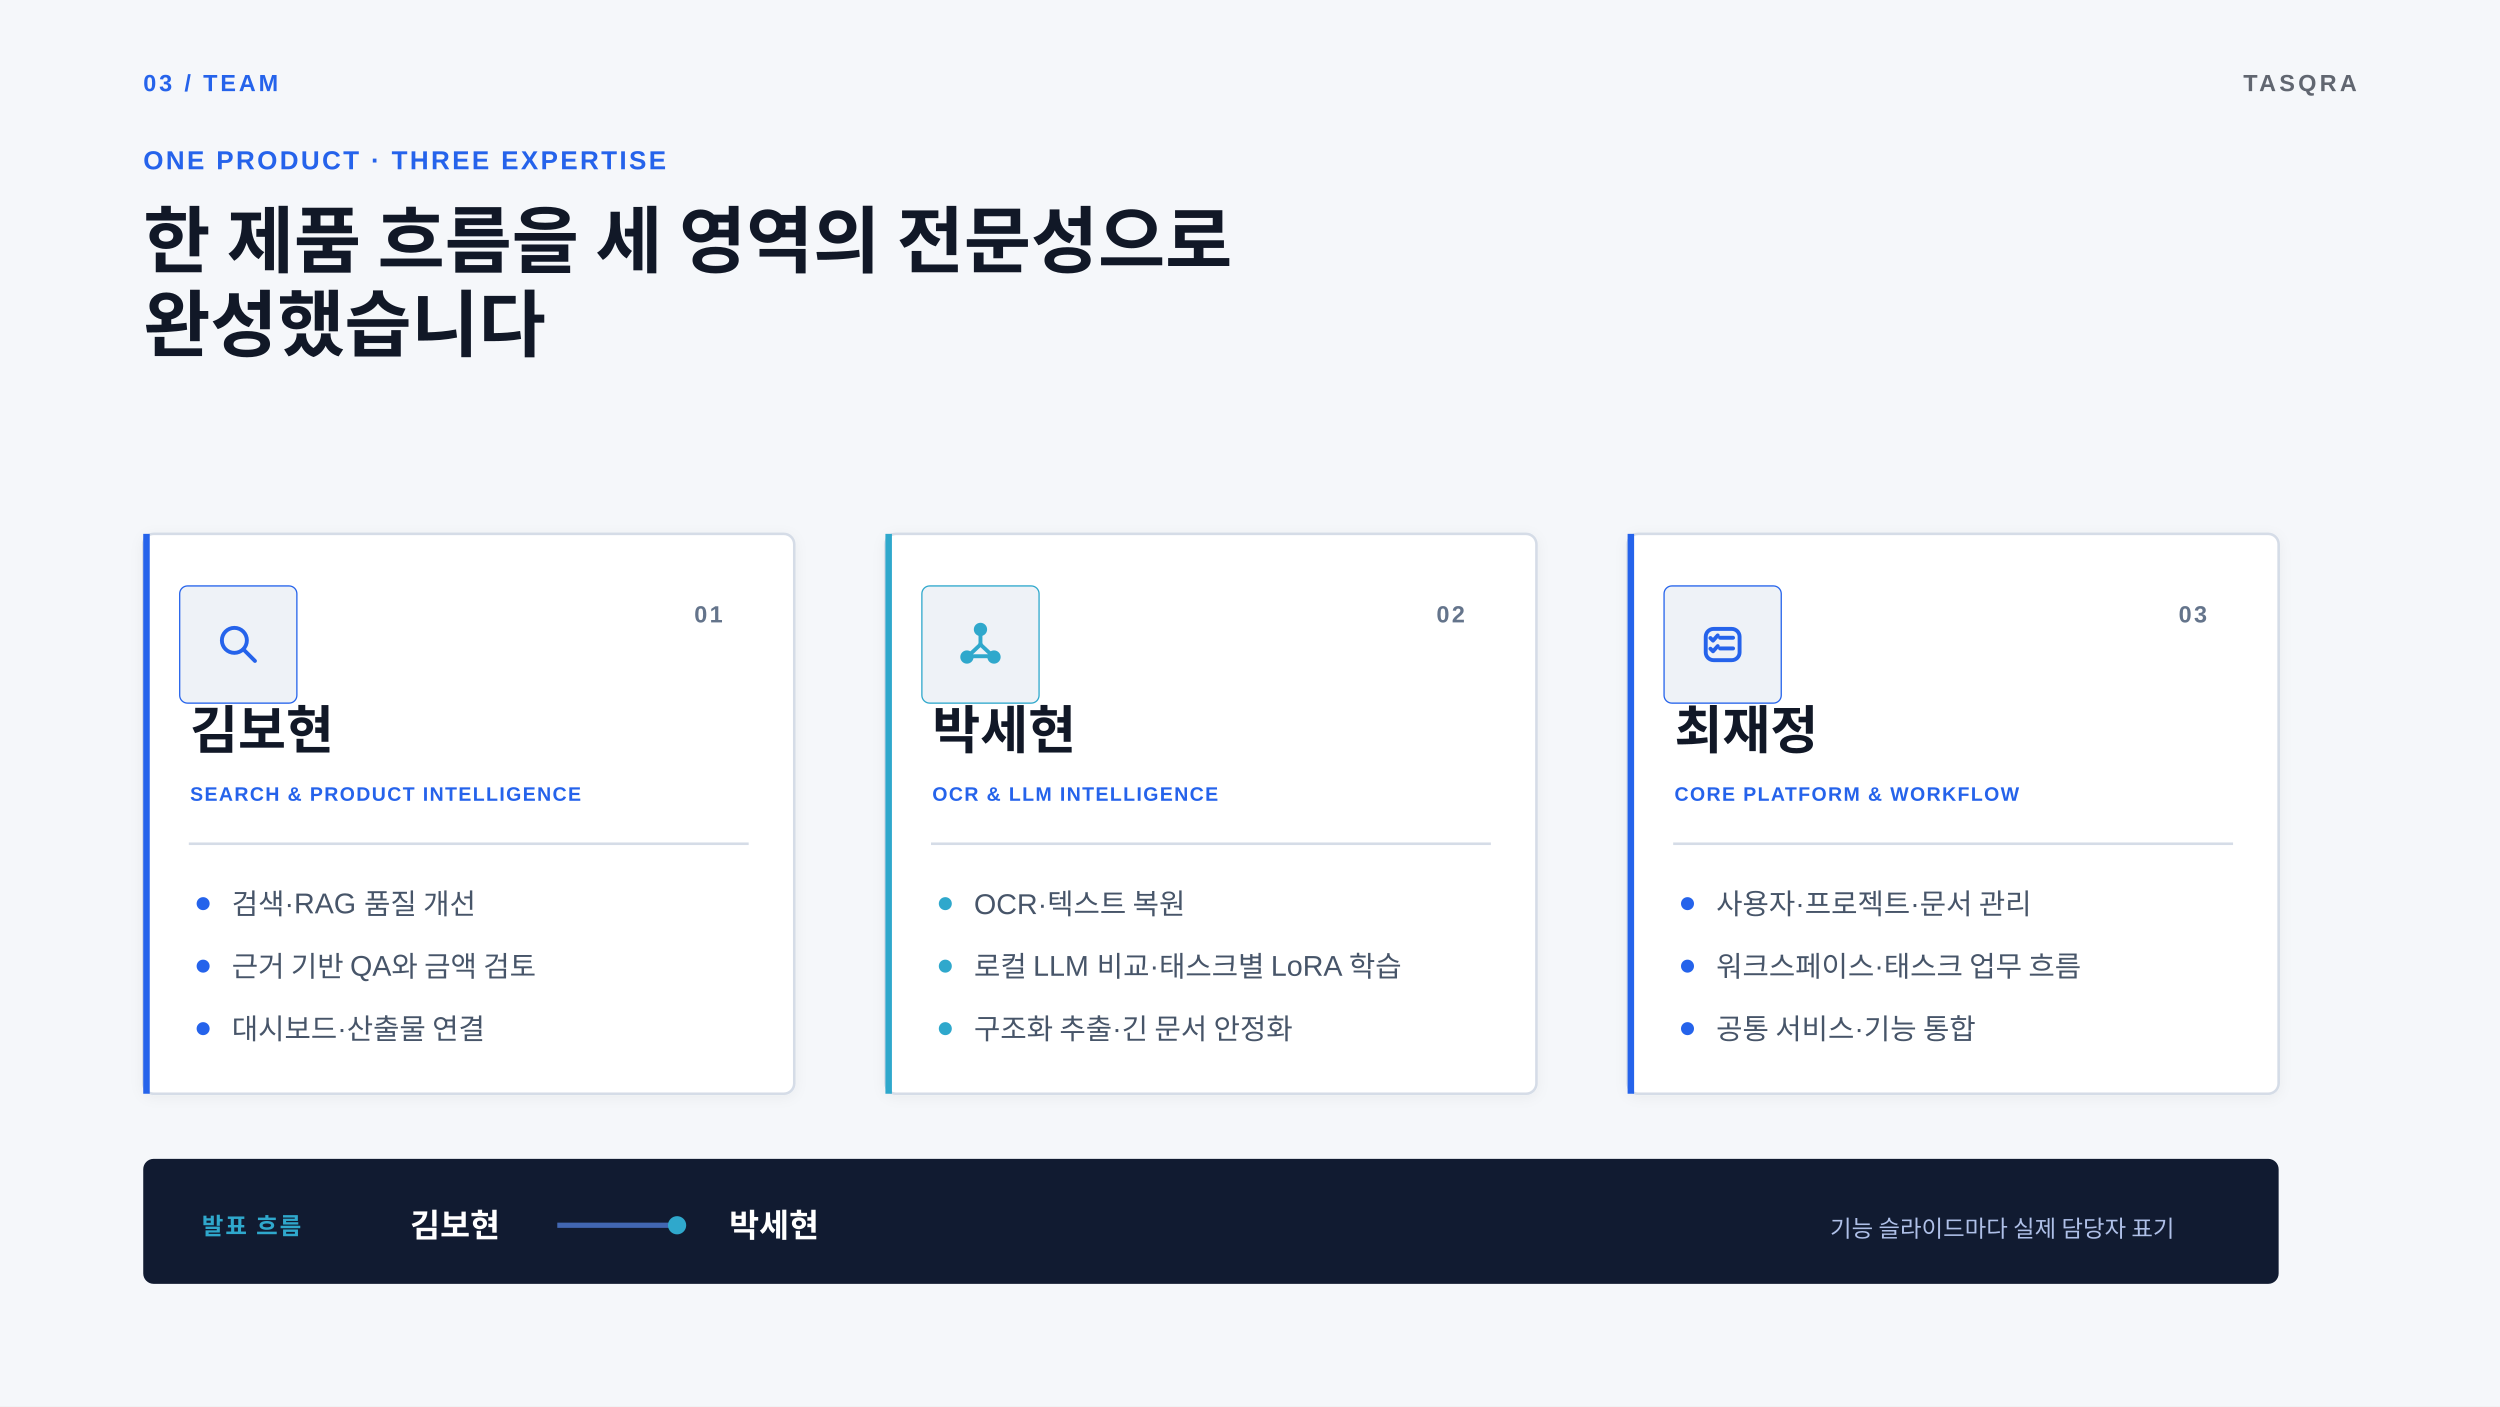
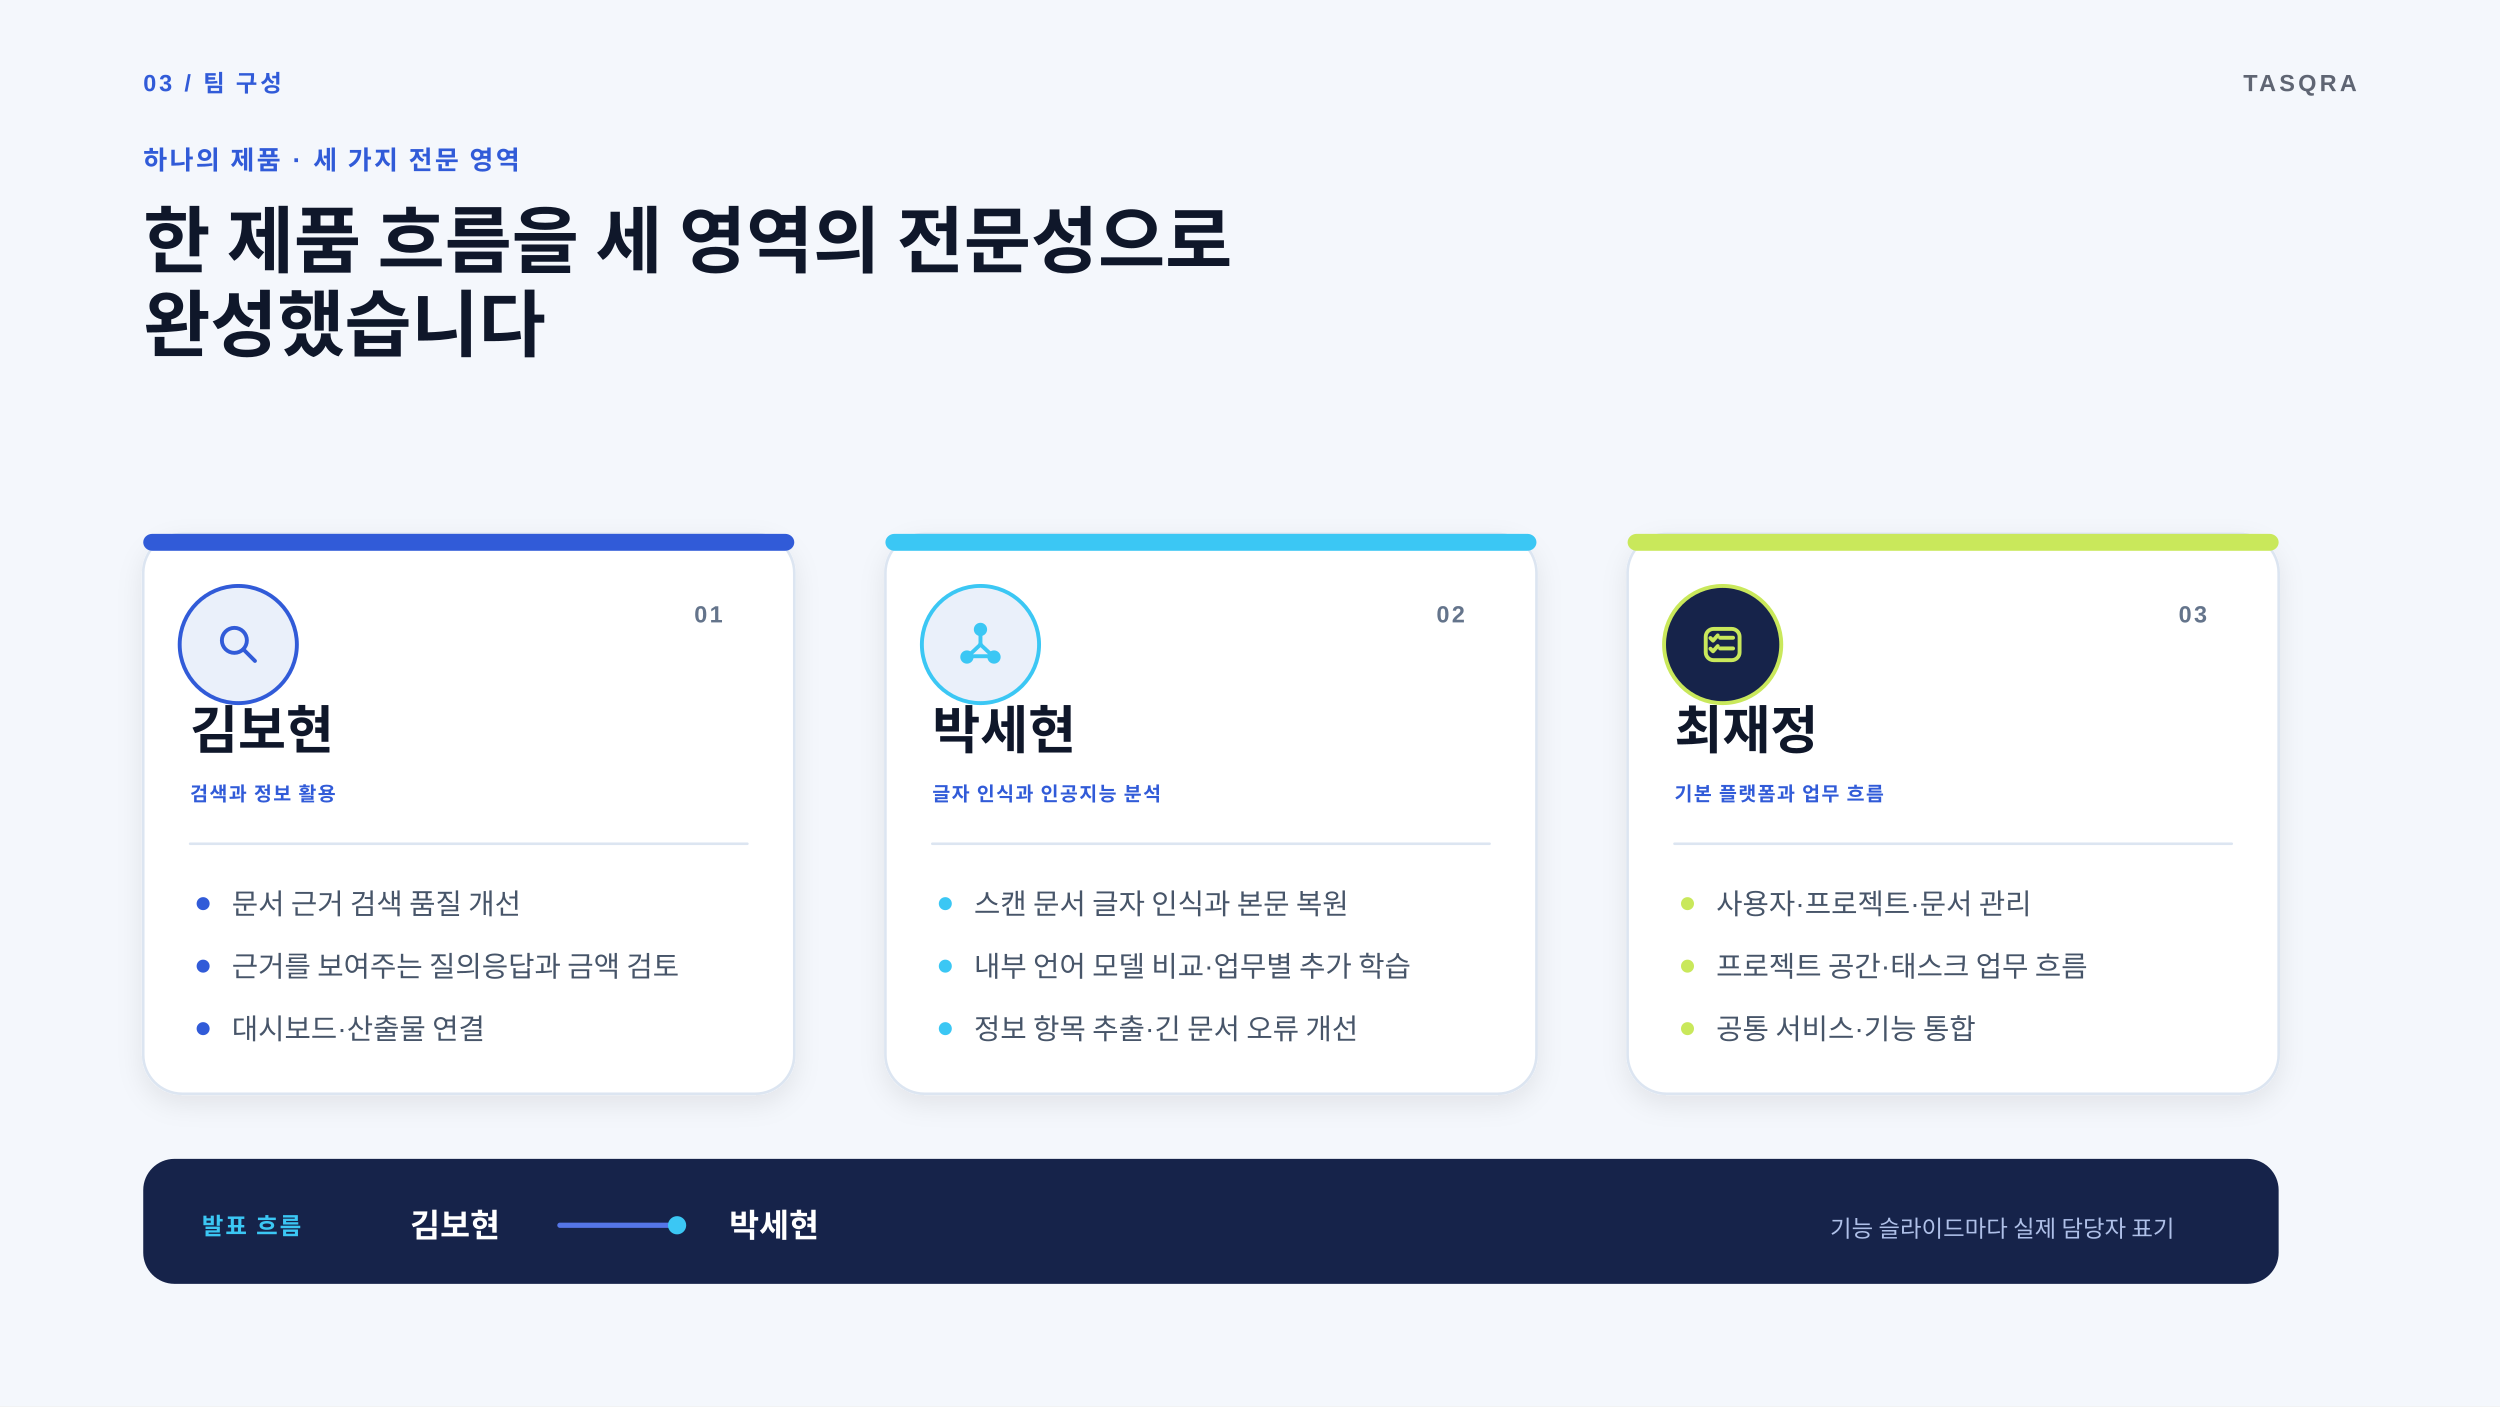
<svg xmlns="http://www.w3.org/2000/svg" width="1920" height="1080" viewBox="0 0 1920 1080">
  <defs>
    <style>@font-face{font-family:NotoKR;src:url("../../포트폴리오/NotoSansKR.ttf") format("truetype");} text{font-family:NotoKR,Arial,sans-serif;}</style>
    <filter id="shadow" x="-20%" y="-20%" width="140%" height="140%">
-       <feDropShadow dx="0" dy="4" stdDeviation="8" flood-color="#09111F" flood-opacity="0.06" />
+       <feDropShadow dx="0" dy="14" stdDeviation="18" flood-color="#0E162F" flood-opacity="0.10" />
    </filter>
    <filter id="softShadow" x="-20%" y="-20%" width="140%" height="140%">
-       <feDropShadow dx="0" dy="2" stdDeviation="5" flood-color="#09111F" flood-opacity="0.05" />
+       <feDropShadow dx="0" dy="7" stdDeviation="10" flood-color="#0E162F" flood-opacity="0.08" />
    </filter>
  </defs>
-   <rect x="0" y="0" width="1920" height="1080" rx="0" fill="#F5F7FA" stroke="none" stroke-width="0" opacity="1" />
-   <text x="110" y="70" font-family="NotoKR, Arial, sans-serif" font-size="18" font-weight="700" font-style="normal" fill="#2563EB" text-anchor="start" letter-spacing="2.2" opacity="1">03  /  TEAM</text>
-   <text x="1810" y="70" font-family="NotoKR, Arial, sans-serif" font-size="18" font-weight="800" font-style="normal" fill="#111827" text-anchor="end" letter-spacing="2.5" opacity="0.65">TASQRA</text>
-   <text x="110" y="130" font-family="NotoKR, Arial, sans-serif" font-size="20" font-weight="800" font-style="normal" fill="#2563EB" text-anchor="start" letter-spacing="1.8" opacity="1">ONE PRODUCT · THREE EXPERTISE</text>
-   <text x="110" y="205" font-family="NotoKR, Arial, sans-serif" font-size="56" font-weight="800" fill="#111827" text-anchor="start">
+   <rect x="0" y="0" width="1920" height="1080" rx="0" fill="#F4F7FC" stroke="none" stroke-width="0" opacity="1" />
+   <text x="110" y="70" font-family="NotoKR, Arial, sans-serif" font-size="18" font-weight="700" font-style="normal" fill="#315BD8" text-anchor="start" letter-spacing="2.2" opacity="1">03  /  팀 구성</text>
+   <text x="1810" y="70" font-family="NotoKR, Arial, sans-serif" font-size="18" font-weight="800" font-style="normal" fill="#0F172A" text-anchor="end" letter-spacing="2.5" opacity="0.65">TASQRA</text>
+   <text x="110" y="130" font-family="NotoKR, Arial, sans-serif" font-size="20" font-weight="800" font-style="normal" fill="#315BD8" text-anchor="start" letter-spacing="1.8" opacity="1">하나의 제품 · 세 가지 전문 영역</text>
+   <text x="110" y="205" font-family="NotoKR, Arial, sans-serif" font-size="56" font-weight="800" fill="#0F172A" text-anchor="start">
    <tspan x="110" dy="0">한 제품 흐름을 세 영역의 전문성으로</tspan>
    <tspan x="110" dy="64.4">완성했습니다</tspan>
  </text>
-   <rect x="110" y="410" width="500" height="430" rx="8" fill="#FFFFFF" stroke="#D5DCE7" stroke-width="2" opacity="1" filter="url(#softShadow)" />
-   <rect x="110" y="410" width="5" height="430" rx="0" fill="#2563EB" stroke="none" stroke-width="0" opacity="1" />
-   <rect x="138" y="450" width="90" height="90" rx="6" fill="#EEF2F7" stroke="#2563EB" stroke-width="1" opacity="1" />
-   <g fill="none" stroke="#2563EB" stroke-width="3" stroke-linecap="round">
+   <rect x="110" y="410" width="500" height="430" rx="30" fill="#FFFFFF" stroke="#DCE5F1" stroke-width="2" opacity="1" filter="url(#softShadow)" />
+   <rect x="110" y="410" width="500" height="13" rx="7" fill="#315BD8" stroke="none" stroke-width="0" opacity="1" />
+   <circle cx="183" cy="495" r="45" fill="#EAF0FA" stroke="#315BD8" stroke-width="3" opacity="1" />
+   <g fill="none" stroke="#315BD8" stroke-width="3" stroke-linecap="round">
    <circle cx="180.0" cy="491.8" r="9.6" />
    <line x1="187.0" y1="498.8" x2="195.8" y2="507.6" />
  </g>
  <text x="555" y="478" font-family="NotoKR, Arial, sans-serif" font-size="18" font-weight="800" font-style="normal" fill="#64748B" text-anchor="end" letter-spacing="1.8" opacity="1">01</text>
-   <text x="146" y="575" font-family="NotoKR, Arial, sans-serif" font-size="40" font-weight="800" font-style="normal" fill="#111827" text-anchor="start" letter-spacing="0" opacity="1">김보현</text>
-   <text x="146" y="615" font-family="NotoKR, Arial, sans-serif" font-size="15" font-weight="800" font-style="normal" fill="#2563EB" text-anchor="start" letter-spacing="1.05" opacity="1">SEARCH &amp; PRODUCT INTELLIGENCE</text>
-   <line x1="146" y1="648" x2="574" y2="648" stroke="#D5DCE7" stroke-width="2" stroke-linecap="square" opacity="1" />
-   <circle cx="156" cy="694" r="5" fill="#2563EB" stroke="none" stroke-width="0" opacity="1" />
-   <text x="178" y="702" font-family="NotoKR, Arial, sans-serif" font-size="22" font-weight="500" font-style="normal" fill="#475569" text-anchor="start" letter-spacing="0" opacity="1">검색·RAG 품질 개선</text>
-   <circle cx="156" cy="742" r="5" fill="#2563EB" stroke="none" stroke-width="0" opacity="1" />
-   <text x="178" y="750" font-family="NotoKR, Arial, sans-serif" font-size="22" font-weight="500" font-style="normal" fill="#475569" text-anchor="start" letter-spacing="0" opacity="1">근거 기반 QA와 금액 검토</text>
-   <circle cx="156" cy="790" r="5" fill="#2563EB" stroke="none" stroke-width="0" opacity="1" />
+   <text x="146" y="575" font-family="NotoKR, Arial, sans-serif" font-size="40" font-weight="800" font-style="normal" fill="#0F172A" text-anchor="start" letter-spacing="0" opacity="1">김보현</text>
+   <text x="146" y="615" font-family="NotoKR, Arial, sans-serif" font-size="15" font-weight="800" font-style="normal" fill="#315BD8" text-anchor="start" letter-spacing="1.05" opacity="1">검색과 정보 활용</text>
+   <line x1="146" y1="648" x2="574" y2="648" stroke="#DCE5F1" stroke-width="2" stroke-linecap="round" opacity="1" />
+   <circle cx="156" cy="694" r="5" fill="#315BD8" stroke="none" stroke-width="0" opacity="1" />
+   <text x="178" y="702" font-family="NotoKR, Arial, sans-serif" font-size="22" font-weight="500" font-style="normal" fill="#475569" text-anchor="start" letter-spacing="0" opacity="1">문서 근거 검색 품질 개선</text>
+   <circle cx="156" cy="742" r="5" fill="#315BD8" stroke="none" stroke-width="0" opacity="1" />
+   <text x="178" y="750" font-family="NotoKR, Arial, sans-serif" font-size="22" font-weight="500" font-style="normal" fill="#475569" text-anchor="start" letter-spacing="0" opacity="1">근거를 보여주는 질의응답과 금액 검토</text>
+   <circle cx="156" cy="790" r="5" fill="#315BD8" stroke="none" stroke-width="0" opacity="1" />
  <text x="178" y="798" font-family="NotoKR, Arial, sans-serif" font-size="22" font-weight="500" font-style="normal" fill="#475569" text-anchor="start" letter-spacing="0" opacity="1">대시보드·산출물 연결</text>
-   <rect x="680" y="410" width="500" height="430" rx="8" fill="#FFFFFF" stroke="#D5DCE7" stroke-width="2" opacity="1" filter="url(#softShadow)" />
-   <rect x="680" y="410" width="5" height="430" rx="0" fill="#2FA8CC" stroke="none" stroke-width="0" opacity="1" />
-   <rect x="708" y="450" width="90" height="90" rx="6" fill="#EEF2F7" stroke="#2FA8CC" stroke-width="1" opacity="1" />
-   <g fill="none" stroke="#2FA8CC" stroke-width="3" stroke-linecap="round">
+   <rect x="680" y="410" width="500" height="430" rx="30" fill="#FFFFFF" stroke="#DCE5F1" stroke-width="2" opacity="1" filter="url(#softShadow)" />
+   <rect x="680" y="410" width="500" height="13" rx="7" fill="#3BC7F4" stroke="none" stroke-width="0" opacity="1" />
+   <circle cx="753" cy="495" r="45" fill="#EAF0FA" stroke="#3BC7F4" stroke-width="3" opacity="1" />
+   <g fill="none" stroke="#3BC7F4" stroke-width="3" stroke-linecap="round">
    <line x1="753" y1="484.6" x2="753" y2="495" />
    <line x1="743.4" y1="504.0" x2="762.6" y2="504.0" />
    <line x1="743.4" y1="504.0" x2="753" y2="495" />
    <line x1="762.6" y1="504.0" x2="753" y2="495" />
-     <circle cx="753" cy="483.4" r="3.6" fill="#2FA8CC" />
-     <circle cx="742.6" cy="504.6" r="3.6" fill="#2FA8CC" />
-     <circle cx="763.4" cy="504.6" r="3.6" fill="#2FA8CC" />
+     <circle cx="753" cy="483.4" r="3.6" fill="#3BC7F4" />
+     <circle cx="742.6" cy="504.6" r="3.6" fill="#3BC7F4" />
+     <circle cx="763.4" cy="504.6" r="3.6" fill="#3BC7F4" />
  </g>
  <text x="1125" y="478" font-family="NotoKR, Arial, sans-serif" font-size="18" font-weight="800" font-style="normal" fill="#64748B" text-anchor="end" letter-spacing="1.8" opacity="1">02</text>
-   <text x="716" y="575" font-family="NotoKR, Arial, sans-serif" font-size="40" font-weight="800" font-style="normal" fill="#111827" text-anchor="start" letter-spacing="0" opacity="1">박세현</text>
-   <text x="716" y="615" font-family="NotoKR, Arial, sans-serif" font-size="15" font-weight="800" font-style="normal" fill="#2563EB" text-anchor="start" letter-spacing="1.05" opacity="1">OCR &amp; LLM INTELLIGENCE</text>
-   <line x1="716" y1="648" x2="1144" y2="648" stroke="#D5DCE7" stroke-width="2" stroke-linecap="square" opacity="1" />
-   <circle cx="726" cy="694" r="5" fill="#2FA8CC" stroke="none" stroke-width="0" opacity="1" />
-   <text x="748" y="702" font-family="NotoKR, Arial, sans-serif" font-size="22" font-weight="500" font-style="normal" fill="#475569" text-anchor="start" letter-spacing="0" opacity="1">OCR·텍스트 복원</text>
-   <circle cx="726" cy="742" r="5" fill="#2FA8CC" stroke="none" stroke-width="0" opacity="1" />
-   <text x="748" y="750" font-family="NotoKR, Arial, sans-serif" font-size="22" font-weight="500" font-style="normal" fill="#475569" text-anchor="start" letter-spacing="0" opacity="1">로컬 LLM 비교·태스크별 LoRA 학습</text>
-   <circle cx="726" cy="790" r="5" fill="#2FA8CC" stroke="none" stroke-width="0" opacity="1" />
-   <text x="748" y="798" font-family="NotoKR, Arial, sans-serif" font-size="22" font-weight="500" font-style="normal" fill="#475569" text-anchor="start" letter-spacing="0" opacity="1">구조화 추출·긴 문서 안정화</text>
-   <rect x="1250" y="410" width="500" height="430" rx="8" fill="#FFFFFF" stroke="#D5DCE7" stroke-width="2" opacity="1" filter="url(#softShadow)" />
-   <rect x="1250" y="410" width="5" height="430" rx="0" fill="#2563EB" stroke="none" stroke-width="0" opacity="1" />
-   <rect x="1278" y="450" width="90" height="90" rx="6" fill="#EEF2F7" stroke="#2563EB" stroke-width="1" opacity="1" />
-   <g fill="none" stroke="#2563EB" stroke-width="3" stroke-linecap="round" stroke-linejoin="round">
+   <text x="716" y="575" font-family="NotoKR, Arial, sans-serif" font-size="40" font-weight="800" font-style="normal" fill="#0F172A" text-anchor="start" letter-spacing="0" opacity="1">박세현</text>
+   <text x="716" y="615" font-family="NotoKR, Arial, sans-serif" font-size="15" font-weight="800" font-style="normal" fill="#315BD8" text-anchor="start" letter-spacing="1.05" opacity="1">글자 인식과 인공지능 분석</text>
+   <line x1="716" y1="648" x2="1144" y2="648" stroke="#DCE5F1" stroke-width="2" stroke-linecap="round" opacity="1" />
+   <circle cx="726" cy="694" r="5" fill="#3BC7F4" stroke="none" stroke-width="0" opacity="1" />
+   <text x="748" y="702" font-family="NotoKR, Arial, sans-serif" font-size="22" font-weight="500" font-style="normal" fill="#475569" text-anchor="start" letter-spacing="0" opacity="1">스캔 문서 글자 인식과 본문 복원</text>
+   <circle cx="726" cy="742" r="5" fill="#3BC7F4" stroke="none" stroke-width="0" opacity="1" />
+   <text x="748" y="750" font-family="NotoKR, Arial, sans-serif" font-size="22" font-weight="500" font-style="normal" fill="#475569" text-anchor="start" letter-spacing="0" opacity="1">내부 언어 모델 비교·업무별 추가 학습</text>
+   <circle cx="726" cy="790" r="5" fill="#3BC7F4" stroke="none" stroke-width="0" opacity="1" />
+   <text x="748" y="798" font-family="NotoKR, Arial, sans-serif" font-size="22" font-weight="500" font-style="normal" fill="#475569" text-anchor="start" letter-spacing="0" opacity="1">정보 항목 추출·긴 문서 오류 개선</text>
+   <rect x="1250" y="410" width="500" height="430" rx="30" fill="#FFFFFF" stroke="#DCE5F1" stroke-width="2" opacity="1" filter="url(#softShadow)" />
+   <rect x="1250" y="410" width="500" height="13" rx="7" fill="#C9E85B" stroke="none" stroke-width="0" opacity="1" />
+   <circle cx="1323" cy="495" r="45" fill="#16234A" stroke="#C9E85B" stroke-width="3" opacity="1" />
+   <g fill="none" stroke="#C9E85B" stroke-width="3" stroke-linecap="round" stroke-linejoin="round">
    <rect x="1310.0" y="483.0" width="26.0" height="24.0" rx="6" />
    <path d="M 1313.6 490.0 l 2.0 2.0 l 3.6 -4.0" />
    <line x1="1321.0" y1="489.8" x2="1331.0" y2="489.8" />
    <path d="M 1313.6 498.2 l 2.0 2.0 l 3.6 -4.0" />
    <line x1="1321.0" y1="498.0" x2="1331.0" y2="498.0" />
  </g>
  <text x="1695" y="478" font-family="NotoKR, Arial, sans-serif" font-size="18" font-weight="800" font-style="normal" fill="#64748B" text-anchor="end" letter-spacing="1.8" opacity="1">03</text>
-   <text x="1286" y="575" font-family="NotoKR, Arial, sans-serif" font-size="40" font-weight="800" font-style="normal" fill="#111827" text-anchor="start" letter-spacing="0" opacity="1">최재정</text>
-   <text x="1286" y="615" font-family="NotoKR, Arial, sans-serif" font-size="15" font-weight="800" font-style="normal" fill="#2563EB" text-anchor="start" letter-spacing="1.05" opacity="1">CORE PLATFORM &amp; WORKFLOW</text>
-   <line x1="1286" y1="648" x2="1714" y2="648" stroke="#D5DCE7" stroke-width="2" stroke-linecap="square" opacity="1" />
-   <circle cx="1296" cy="694" r="5" fill="#2563EB" stroke="none" stroke-width="0" opacity="1" />
+   <text x="1286" y="575" font-family="NotoKR, Arial, sans-serif" font-size="40" font-weight="800" font-style="normal" fill="#0F172A" text-anchor="start" letter-spacing="0" opacity="1">최재정</text>
+   <text x="1286" y="615" font-family="NotoKR, Arial, sans-serif" font-size="15" font-weight="800" font-style="normal" fill="#315BD8" text-anchor="start" letter-spacing="1.05" opacity="1">기본 플랫폼과 업무 흐름</text>
+   <line x1="1286" y1="648" x2="1714" y2="648" stroke="#DCE5F1" stroke-width="2" stroke-linecap="round" opacity="1" />
+   <circle cx="1296" cy="694" r="5" fill="#C9E85B" stroke="none" stroke-width="0" opacity="1" />
  <text x="1318" y="702" font-family="NotoKR, Arial, sans-serif" font-size="22" font-weight="500" font-style="normal" fill="#475569" text-anchor="start" letter-spacing="0" opacity="1">사용자·프로젝트·문서 관리</text>
-   <circle cx="1296" cy="742" r="5" fill="#2563EB" stroke="none" stroke-width="0" opacity="1" />
-   <text x="1318" y="750" font-family="NotoKR, Arial, sans-serif" font-size="22" font-weight="500" font-style="normal" fill="#475569" text-anchor="start" letter-spacing="0" opacity="1">워크스페이스·태스크 업무 흐름</text>
-   <circle cx="1296" cy="790" r="5" fill="#2563EB" stroke="none" stroke-width="0" opacity="1" />
+   <circle cx="1296" cy="742" r="5" fill="#C9E85B" stroke="none" stroke-width="0" opacity="1" />
+   <text x="1318" y="750" font-family="NotoKR, Arial, sans-serif" font-size="22" font-weight="500" font-style="normal" fill="#475569" text-anchor="start" letter-spacing="0" opacity="1">프로젝트 공간·태스크 업무 흐름</text>
+   <circle cx="1296" cy="790" r="5" fill="#C9E85B" stroke="none" stroke-width="0" opacity="1" />
  <text x="1318" y="798" font-family="NotoKR, Arial, sans-serif" font-size="22" font-weight="500" font-style="normal" fill="#475569" text-anchor="start" letter-spacing="0" opacity="1">공통 서비스·기능 통합</text>
-   <rect x="110" y="890" width="1640" height="96" rx="8" fill="#111B31" stroke="none" stroke-width="0" opacity="1" />
-   <text x="155" y="948" font-family="NotoKR, Arial, sans-serif" font-size="18" font-weight="800" font-style="normal" fill="#2FA8CC" text-anchor="start" letter-spacing="1.5" opacity="1">발표 흐름</text>
+   <rect x="110" y="890" width="1640" height="96" rx="24" fill="#16234A" stroke="none" stroke-width="0" opacity="1" />
+   <text x="155" y="948" font-family="NotoKR, Arial, sans-serif" font-size="18" font-weight="800" font-style="normal" fill="#3BC7F4" text-anchor="start" letter-spacing="1.5" opacity="1">발표 흐름</text>
  <text x="315" y="950" font-family="NotoKR, Arial, sans-serif" font-size="25" font-weight="800" font-style="normal" fill="#FFFFFF" text-anchor="start" letter-spacing="0" opacity="1">김보현</text>
-   <line x1="430" y1="941" x2="520" y2="941" stroke="#4267B2" stroke-width="4" stroke-linecap="square" opacity="1" />
-   <circle cx="520" cy="941" r="7" fill="#2FA8CC" stroke="none" stroke-width="0" opacity="1" />
+   <line x1="430" y1="941" x2="520" y2="941" stroke="#5576E8" stroke-width="4" stroke-linecap="round" opacity="1" />
+   <circle cx="520" cy="941" r="7" fill="#3BC7F4" stroke="none" stroke-width="0" opacity="1" />
  <text x="560" y="950" font-family="NotoKR, Arial, sans-serif" font-size="25" font-weight="800" font-style="normal" fill="#FFFFFF" text-anchor="start" letter-spacing="0" opacity="1">박세현</text>
  <text x="1670" y="950" font-family="NotoKR, Arial, sans-serif" font-size="18" font-weight="500" font-style="normal" fill="#AFC0E8" text-anchor="end" letter-spacing="0" opacity="1">기능 슬라이드마다 실제 담당자 표기</text>
</svg>
